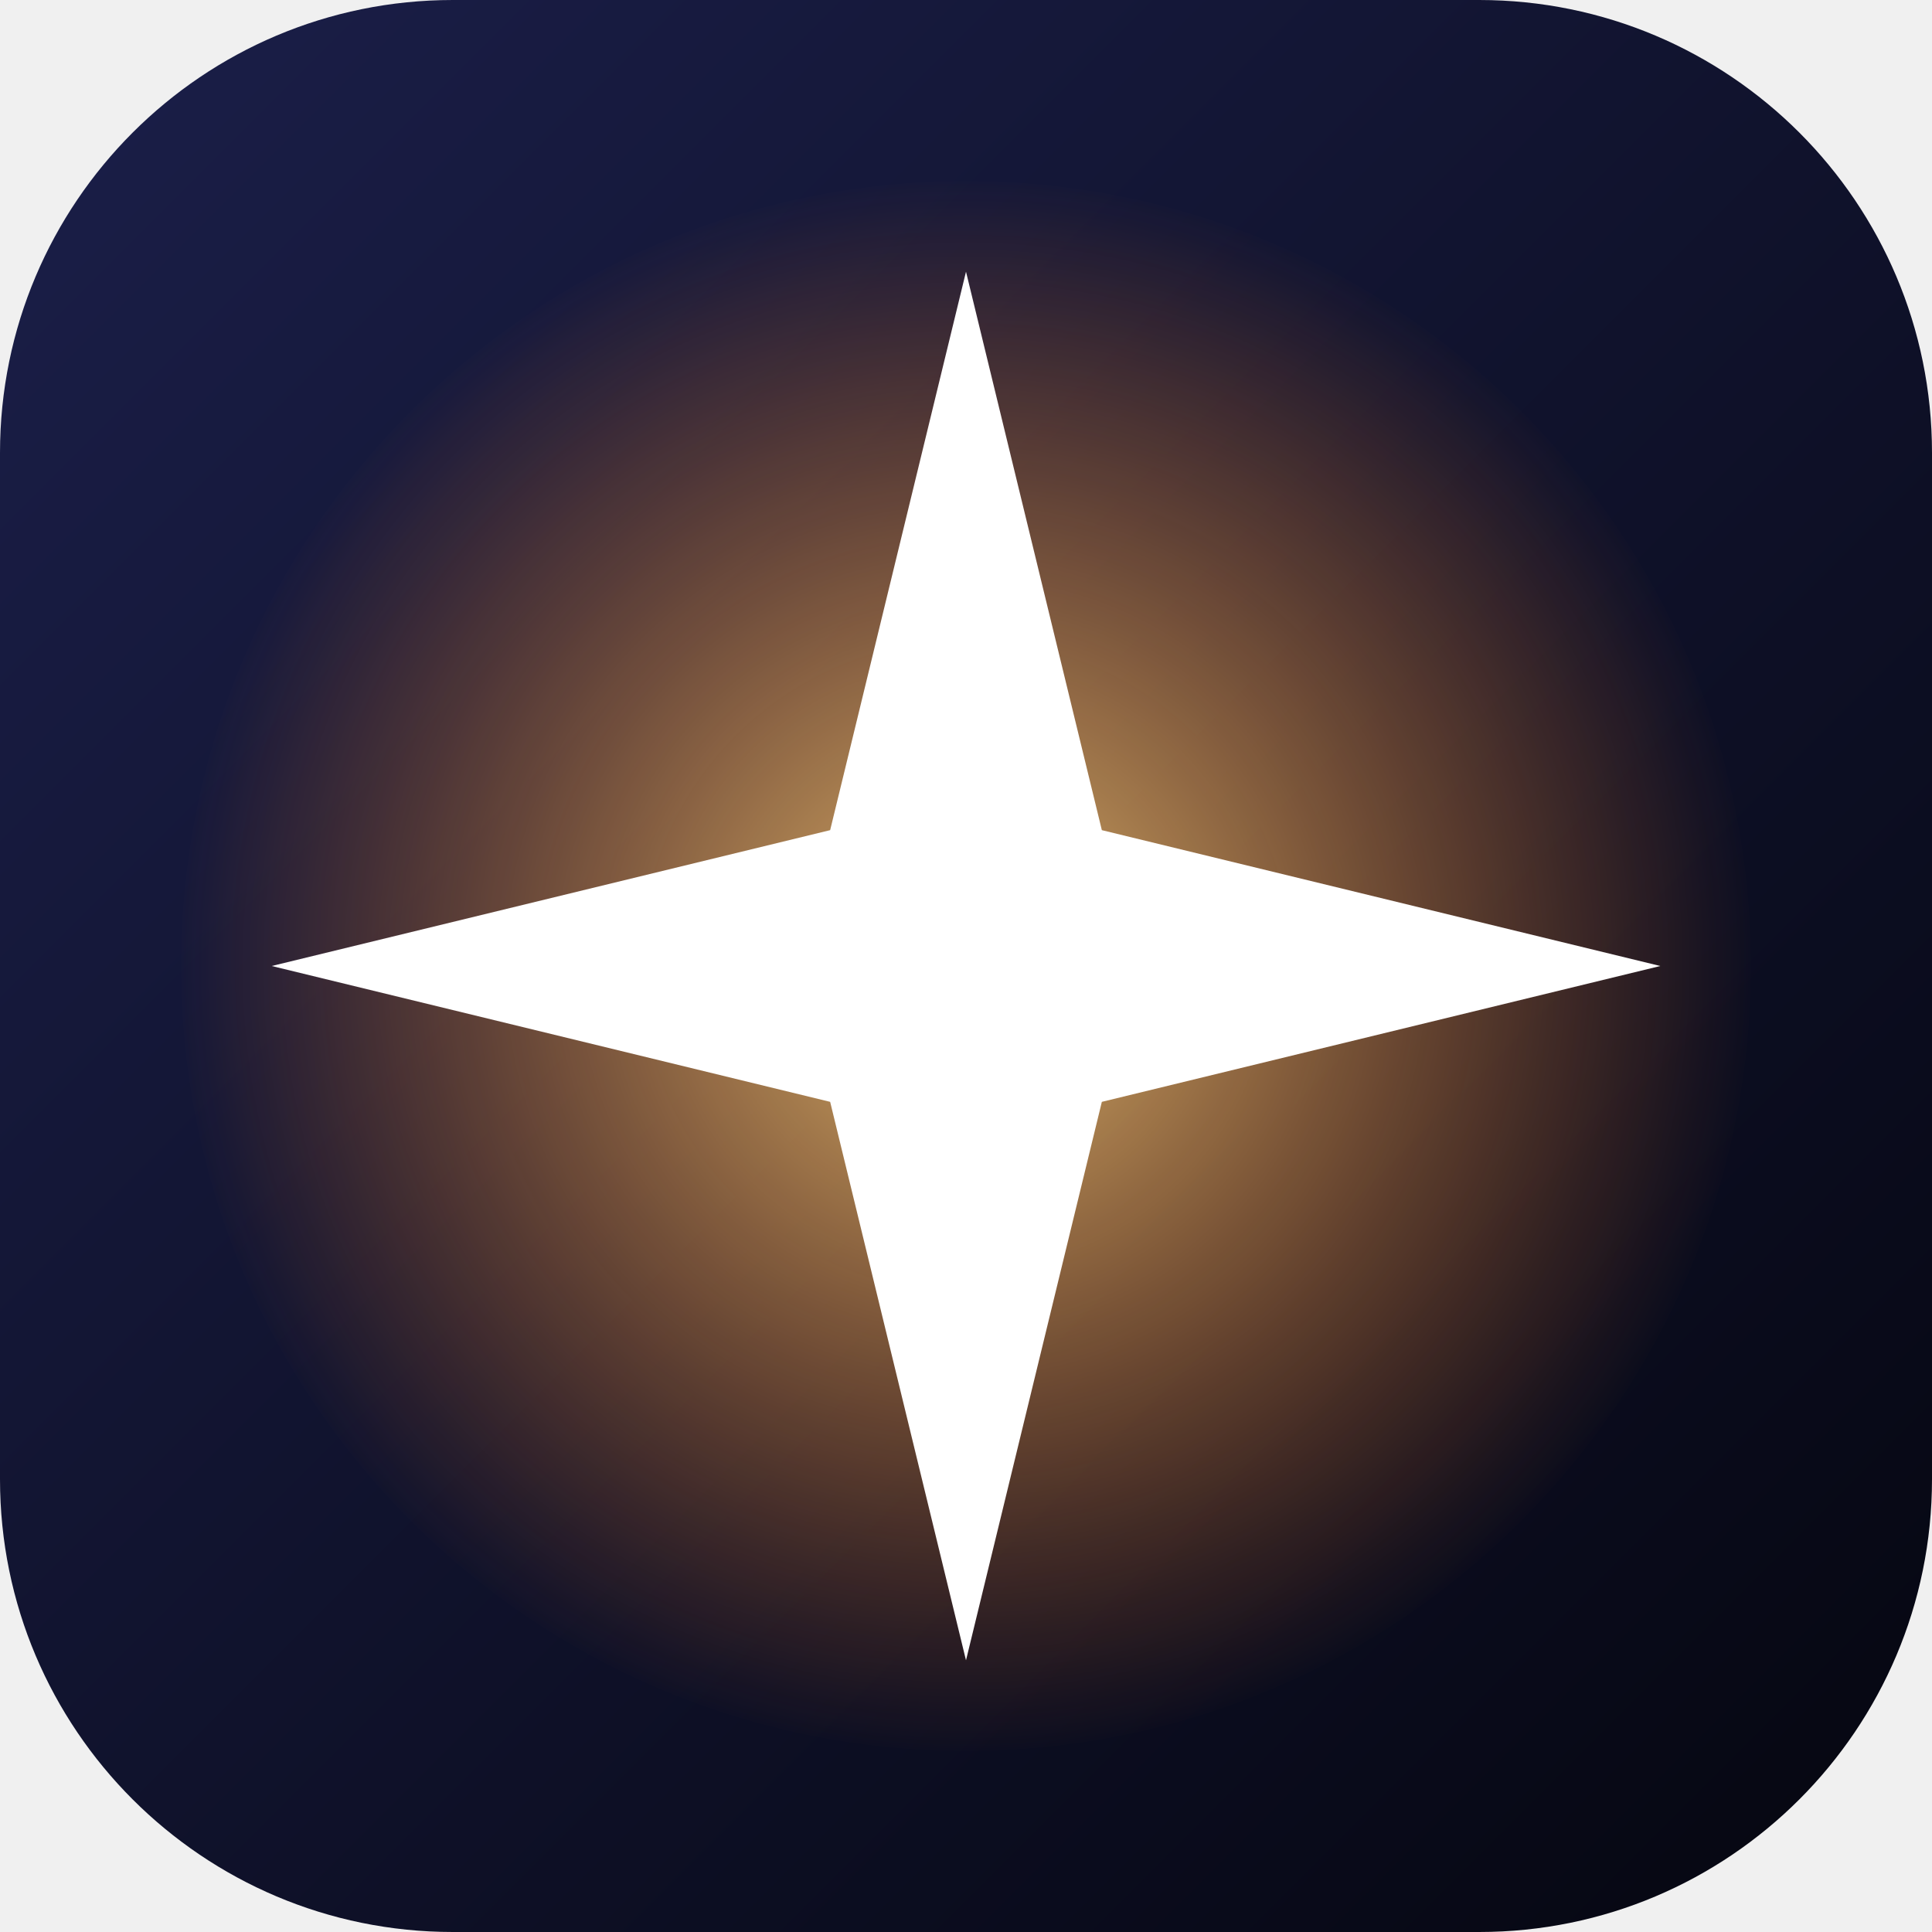
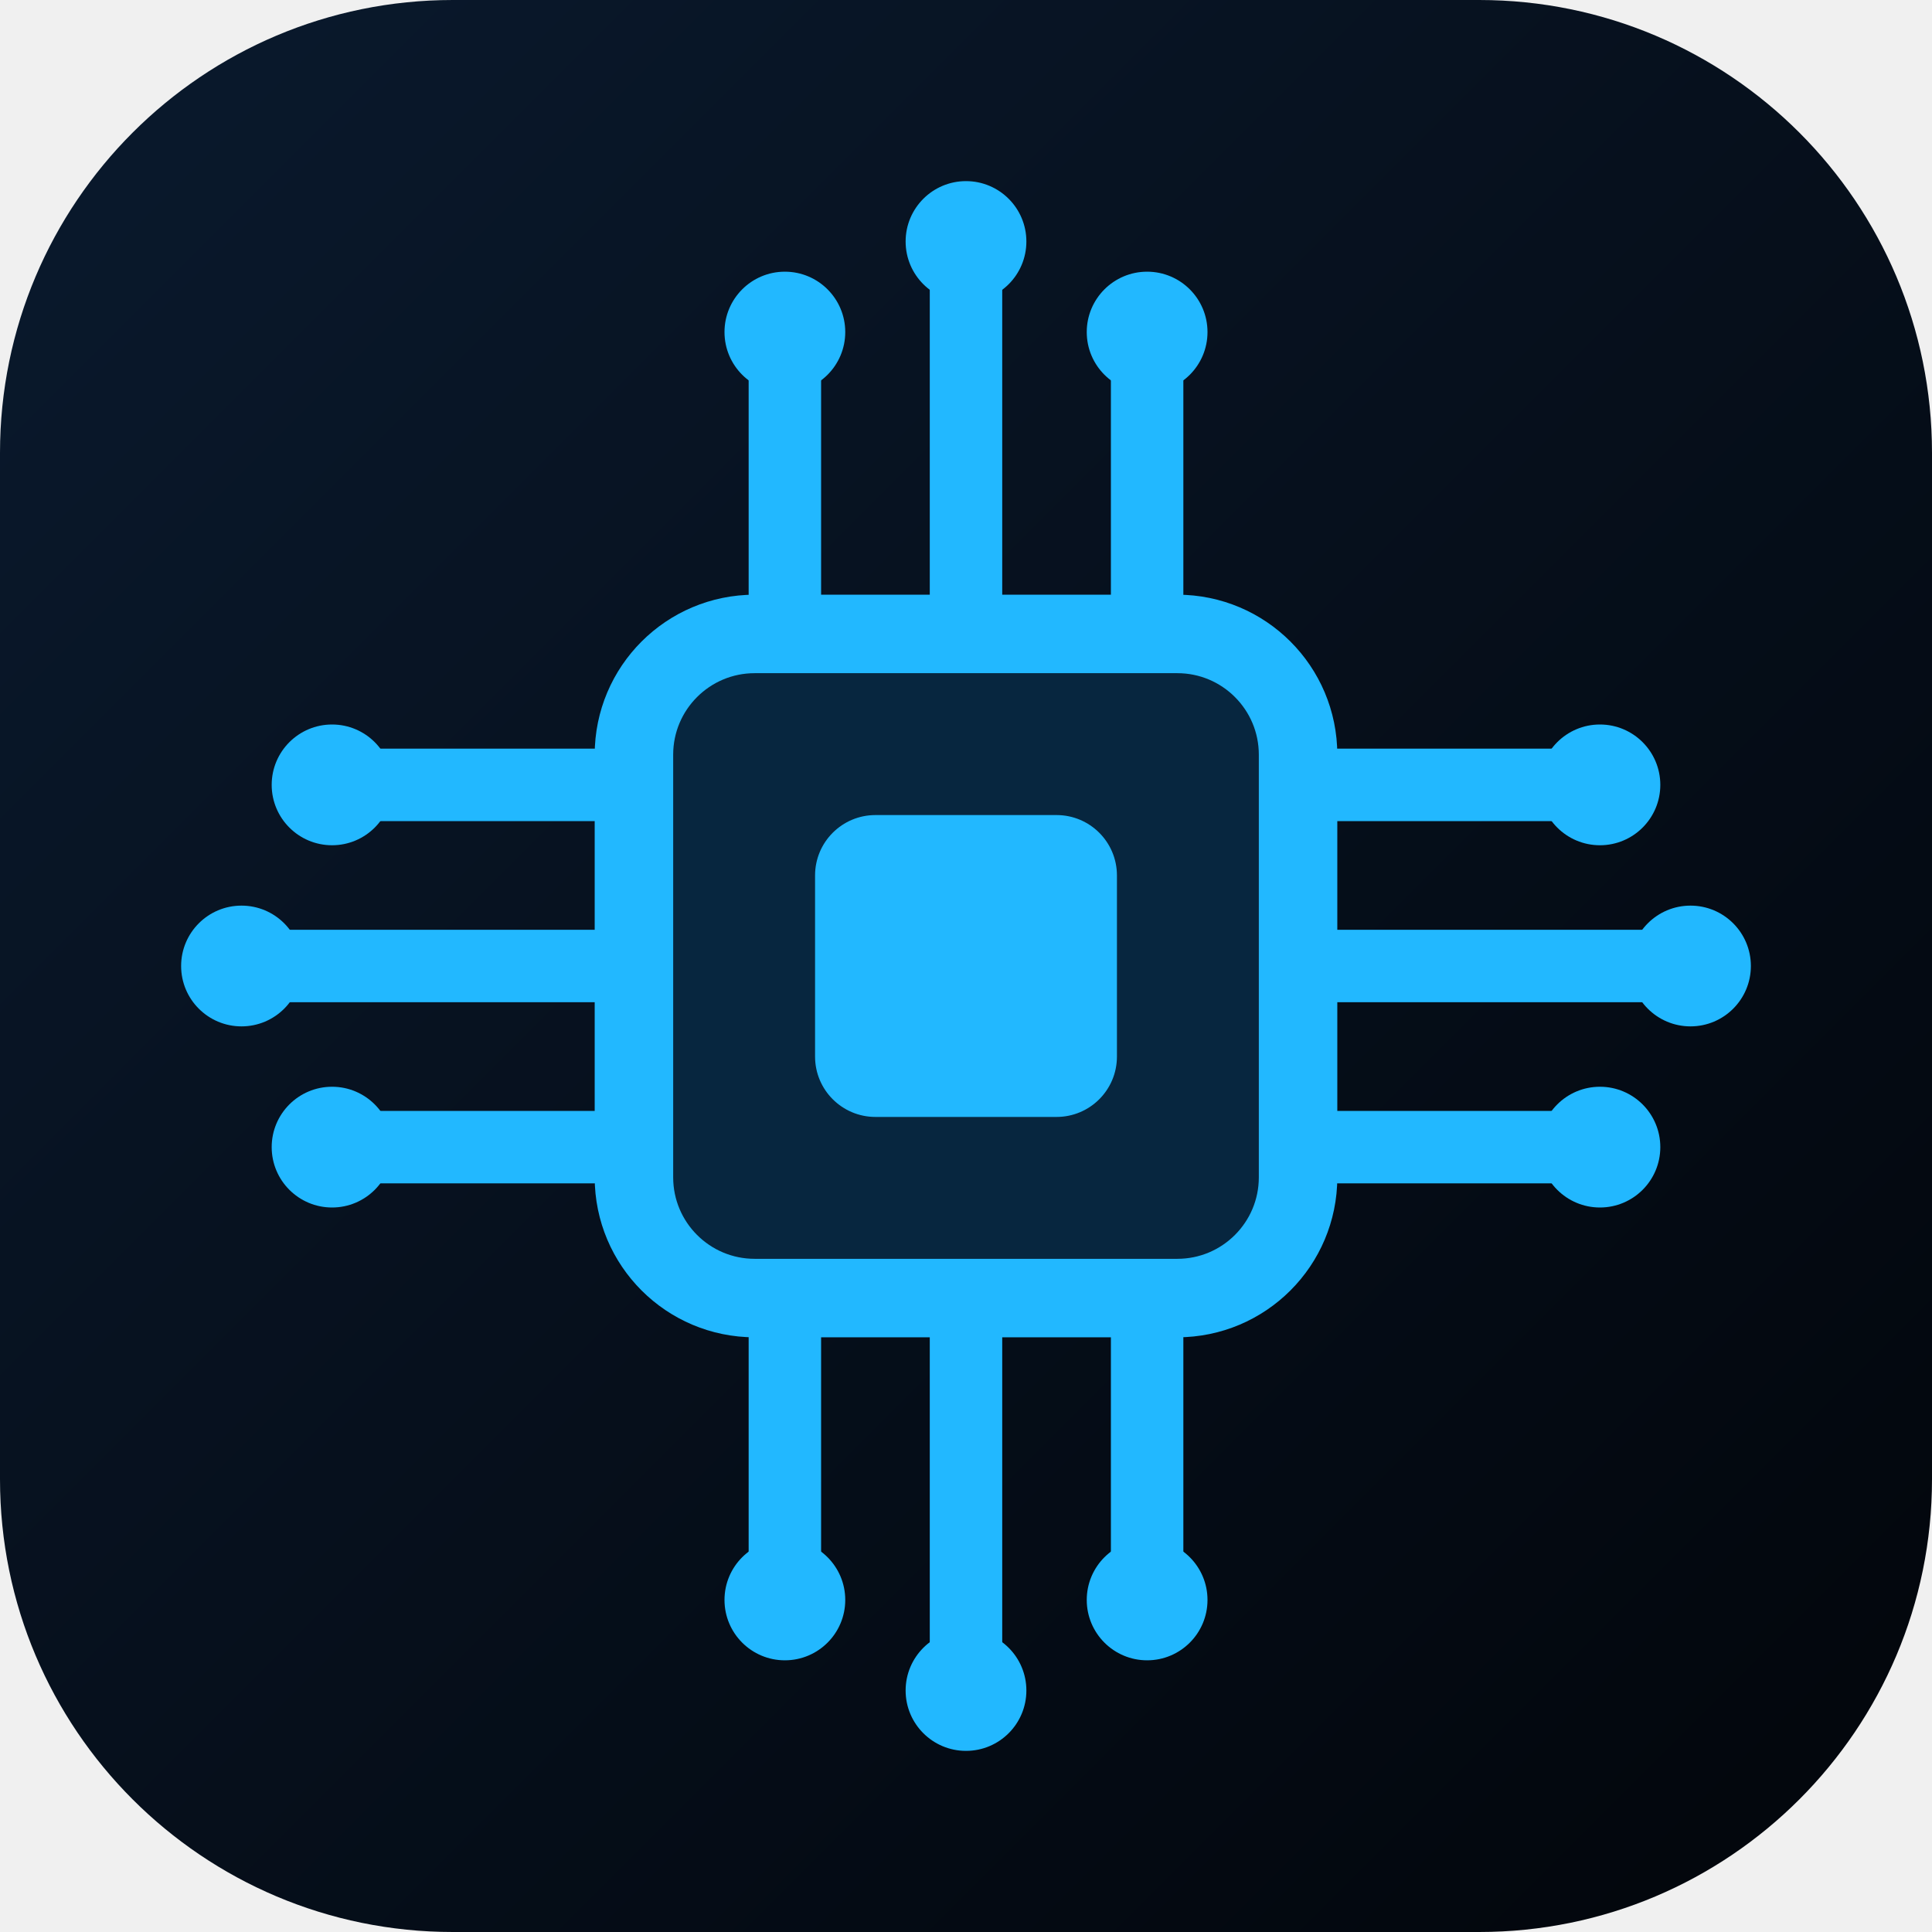
<svg xmlns="http://www.w3.org/2000/svg" viewBox="0 0 64 64">
  <defs>
    <linearGradient id="bg" x1="0" y1="0" x2="1" y2="1">
-       <stop offset="0" stop-color="#1b1f4a" />
-       <stop offset="1" stop-color="#05060f" />
+       <stop offset="0" stop-color="#0a1a2e" />
+       <stop offset="1" stop-color="#02050a" />
    </linearGradient>
-     <radialGradient id="glow" cx="0.5" cy="0.5" r="0.5">
-       <stop offset="0" stop-color="#ffd37a" stop-opacity="0.85" />
-       <stop offset="1" stop-color="#ff7a1a" stop-opacity="0" />
-     </radialGradient>
  </defs>
  <rect width="64" height="64" rx="15" fill="url(#bg)" />
-   <circle cx="32" cy="32" r="26" fill="url(#glow)" />
-   <path d="M32 9 L36.5 27.5 L55 32 L36.5 36.5 L32 55 L27.5 36.5 L9 32 L27.5 27.5 Z" fill="#fff" />
+   <g stroke="#22b8ff" stroke-width="2.4" stroke-linecap="round" fill="none">
+     <path d="M26 22V12M32 22V9M38 22V12M26 42V52M32 42V55M38 42V52M22 26H12M22 32H9M22 38H12M42 26H52M42 32H55M42 38H52" />
+   </g>
+   <g fill="#22b8ff">
+     <circle cx="26" cy="11" r="2" />
+     <circle cx="32" cy="8" r="2" />
+     <circle cx="38" cy="11" r="2" />
+     <circle cx="26" cy="53" r="2" />
+     <circle cx="32" cy="56" r="2" />
+     <circle cx="38" cy="53" r="2" />
+     <circle cx="11" cy="26" r="2" />
+     <circle cx="8" cy="32" r="2" />
+     <circle cx="11" cy="38" r="2" />
+     <circle cx="53" cy="26" r="2" />
+     <circle cx="56" cy="32" r="2" />
+     <circle cx="53" cy="38" r="2" />
+   </g>
+   <rect x="21" y="21" width="22" height="22" rx="4" fill="#07263f" stroke="#22b8ff" stroke-width="2.6" />
+   <rect x="27" y="27" width="10" height="10" rx="2" fill="#22b8ff" />
</svg>
